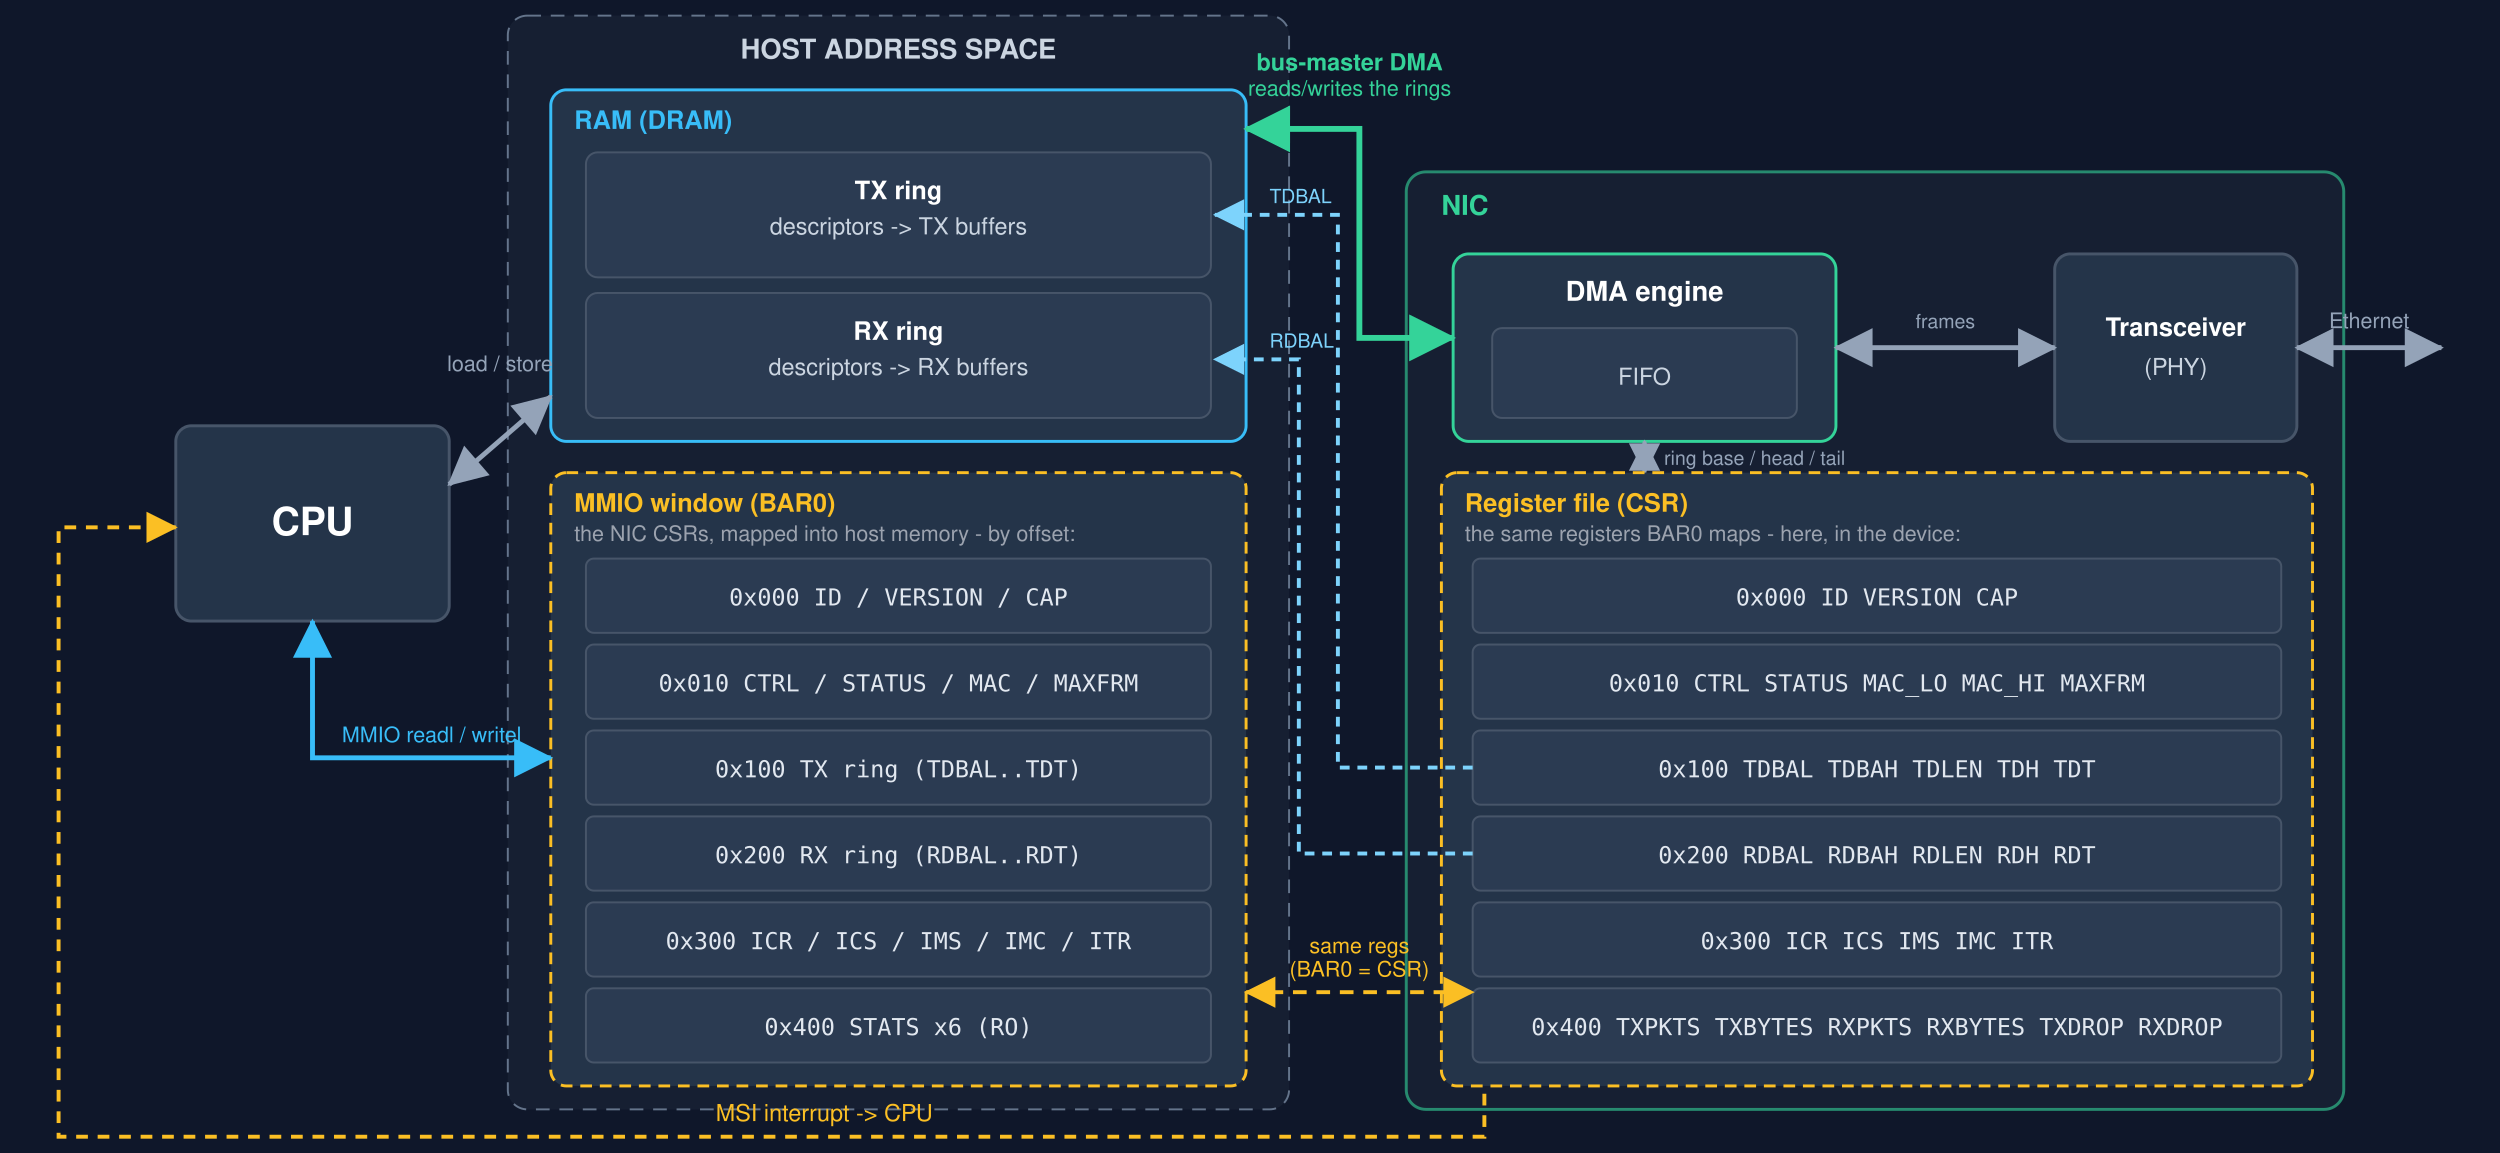
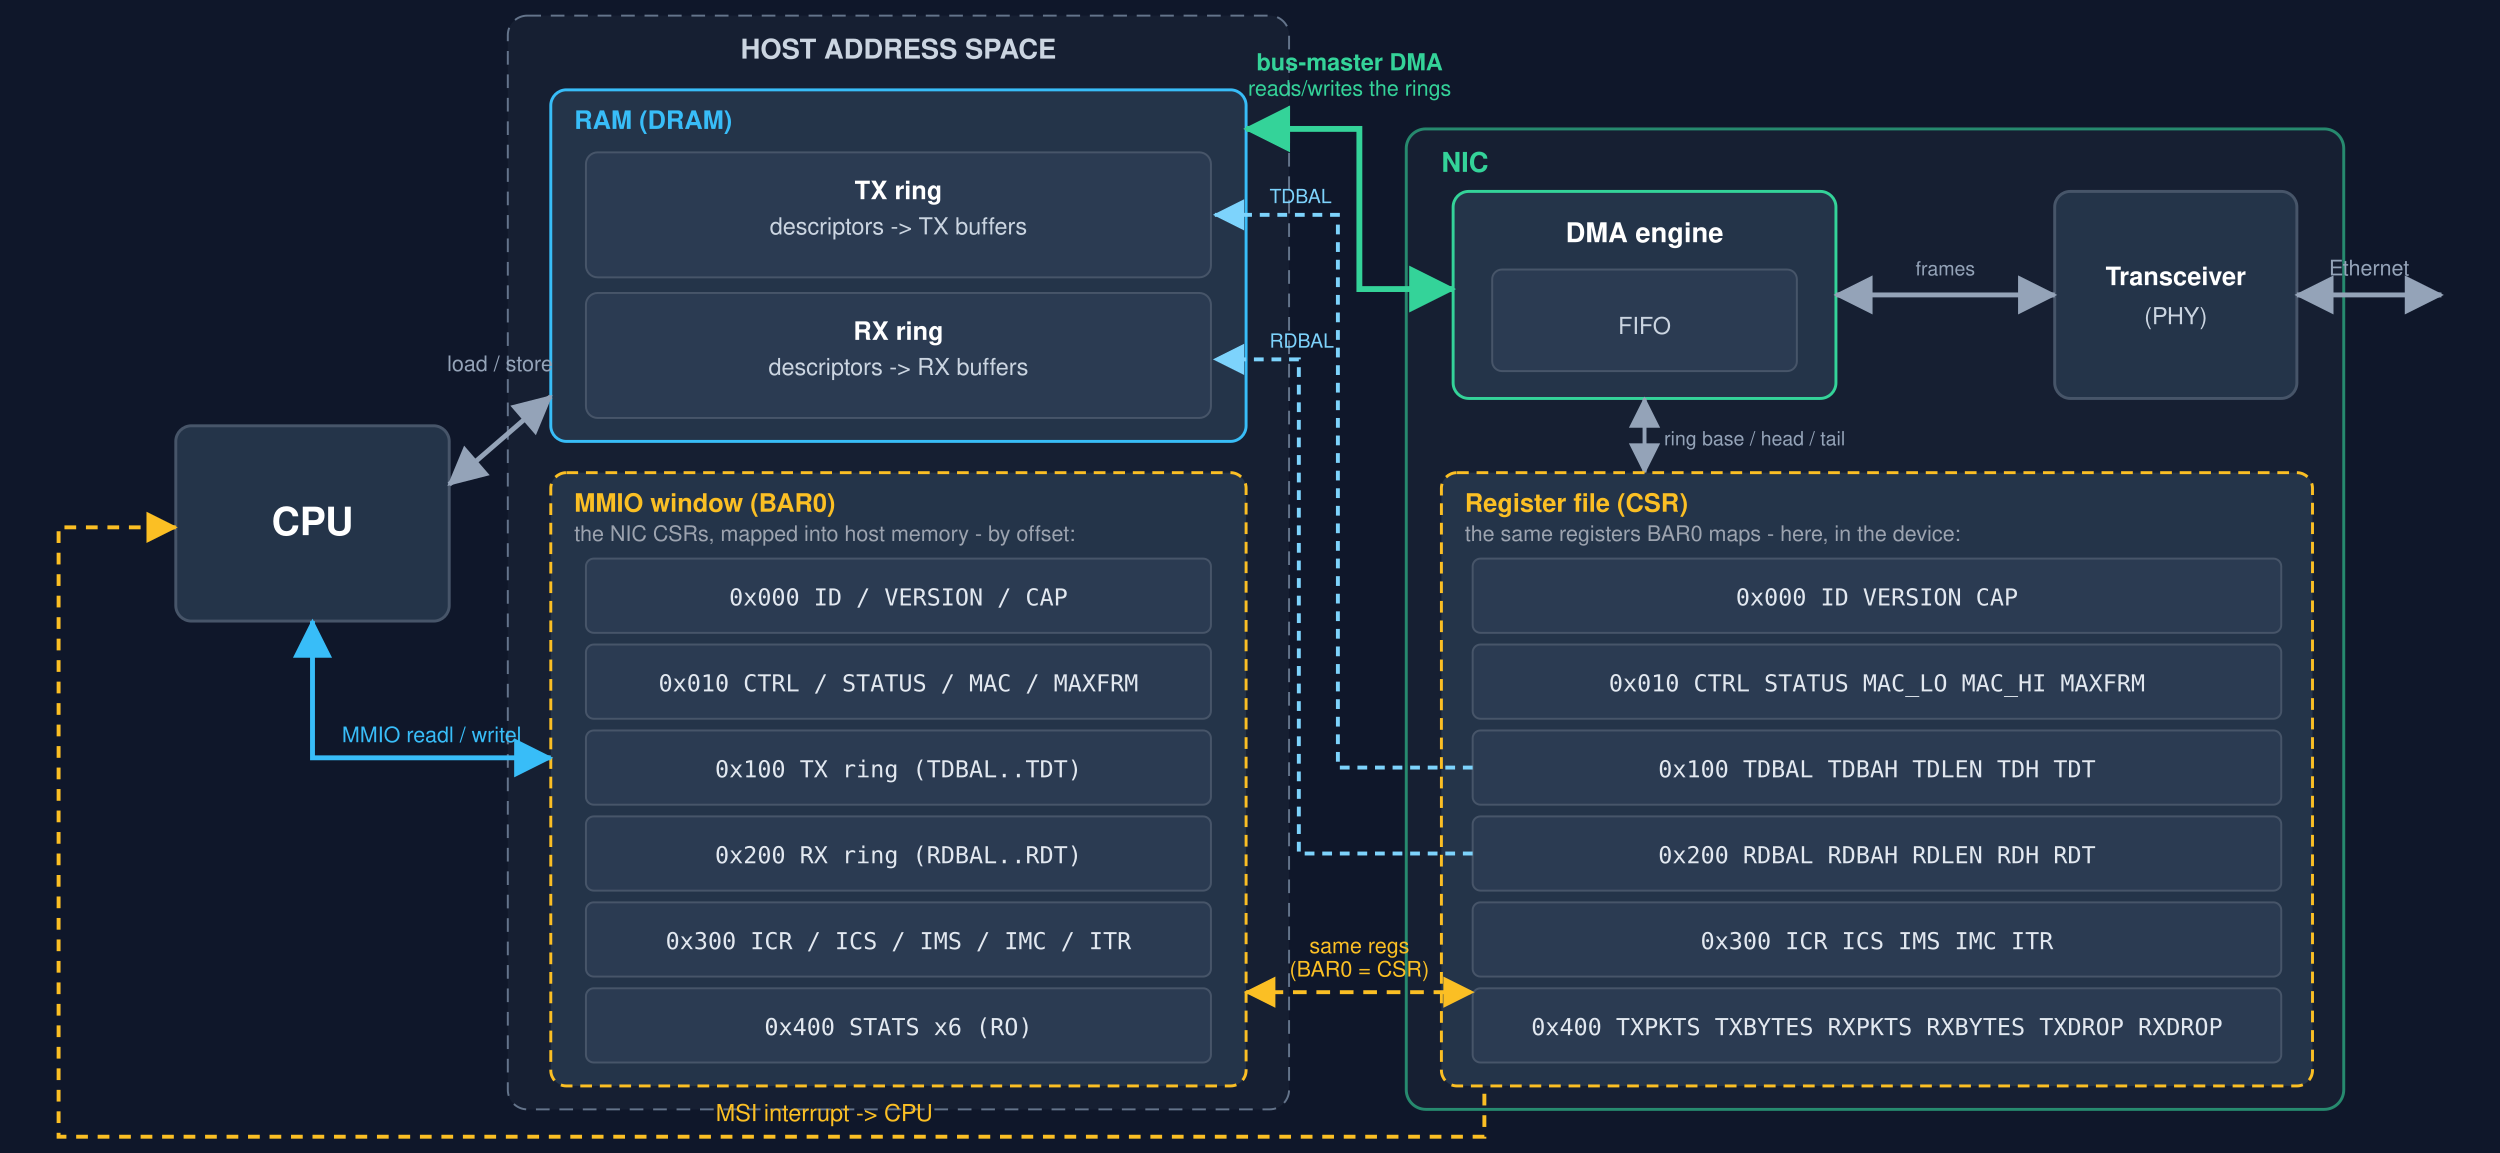
<svg xmlns="http://www.w3.org/2000/svg" viewBox="-60 52 1280 590" width="1280" height="590" font-family="Segoe UI, Helvetica, Arial, sans-serif" role="img" aria-label="The CPU accesses RAM directly and the NIC registers through the BAR0 MMIO window; the same registers are the device's CSR file; the NIC DMA engine reads and writes the rings in RAM; the transceiver drives the wire">
  <defs>
    <marker id="hg" markerWidth="10" markerHeight="10" refX="7.5" refY="4" orient="auto-start-reverse">
      <path d="M0,0 L8,4 L0,8 z" fill="#94a3b8" />
    </marker>
    <marker id="hb" markerWidth="10" markerHeight="10" refX="7.5" refY="4" orient="auto-start-reverse">
      <path d="M0,0 L8,4 L0,8 z" fill="#38bdf8" />
    </marker>
    <marker id="hgr" markerWidth="10" markerHeight="10" refX="7.5" refY="4" orient="auto-start-reverse">
      <path d="M0,0 L8,4 L0,8 z" fill="#34d399" />
    </marker>
    <marker id="ha" markerWidth="10" markerHeight="10" refX="7.5" refY="4" orient="auto-start-reverse">
      <path d="M0,0 L8,4 L0,8 z" fill="#fbbf24" />
    </marker>
    <marker id="hc" markerWidth="10" markerHeight="10" refX="7.5" refY="4" orient="auto">
      <path d="M0,0 L8,4 L0,8 z" fill="#7dd3fc" />
    </marker>
  </defs>
  <rect x="-60" y="0" width="1280" height="650" fill="#0f172a" />
  <rect x="30" y="270" width="140" height="100" rx="8" fill="#243449" stroke="#475569" stroke-width="1.5" />
  <text x="100" y="326" text-anchor="middle" fill="#fff" font-size="20" font-weight="700">CPU</text>
  <rect x="200" y="60" width="400" height="560" rx="10" fill="#1e293b" fill-opacity="0.5" stroke="#64748b" stroke-dasharray="7 5" />
  <text x="400" y="82" text-anchor="middle" fill="#cbd5e1" font-size="14" font-weight="700">HOST ADDRESS SPACE</text>
  <rect x="222" y="98" width="356" height="180" rx="8" fill="#243449" stroke="#38bdf8" stroke-width="1.5" />
  <text x="234" y="118" fill="#38bdf8" font-size="13" font-weight="700">RAM (DRAM)</text>
  <rect x="240" y="130" width="320" height="64" rx="6" fill="#2b3b52" stroke="#475569" />
  <text x="400" y="154" text-anchor="middle" fill="#fff" font-size="13" font-weight="700">TX ring</text>
  <text x="400" y="172" text-anchor="middle" fill="#cbd5e1" font-size="12">descriptors -&gt; TX buffers</text>
  <rect x="240" y="202" width="320" height="64" rx="6" fill="#2b3b52" stroke="#475569" />
  <text x="400" y="226" text-anchor="middle" fill="#fff" font-size="13" font-weight="700">RX ring</text>
  <text x="400" y="244" text-anchor="middle" fill="#cbd5e1" font-size="12">descriptors -&gt; RX buffers</text>
  <rect x="222" y="294" width="356" height="314" rx="8" fill="#243449" stroke="#fbbf24" stroke-width="1.5" stroke-dasharray="6 4" />
  <text x="234" y="314" fill="#fbbf24" font-size="13" font-weight="700">MMIO window (BAR0)</text>
  <text x="234" y="329" fill="#9ca3af" font-size="11">the NIC CSRs, mapped into host memory - by offset:</text>
  <g font-family="monospace" font-size="12" text-anchor="middle" fill="#e2e8f0">
    <rect x="240" y="338" width="320" height="38" rx="4" fill="#2b3b52" stroke="#475569" />
    <text x="400" y="362">0x000  ID / VERSION / CAP</text>
    <rect x="240" y="382" width="320" height="38" rx="4" fill="#2b3b52" stroke="#475569" />
    <text x="400" y="406">0x010  CTRL / STATUS / MAC / MAXFRM</text>
    <rect x="240" y="426" width="320" height="38" rx="4" fill="#2b3b52" stroke="#475569" />
    <text x="400" y="450">0x100  TX ring (TDBAL..TDT)</text>
    <rect x="240" y="470" width="320" height="38" rx="4" fill="#2b3b52" stroke="#475569" />
    <text x="400" y="494">0x200  RX ring (RDBAL..RDT)</text>
    <rect x="240" y="514" width="320" height="38" rx="4" fill="#2b3b52" stroke="#475569" />
    <text x="400" y="538">0x300  ICR / ICS / IMS / IMC / ITR</text>
    <rect x="240" y="558" width="320" height="38" rx="4" fill="#2b3b52" stroke="#475569" />
    <text x="400" y="582">0x400  STATS x6 (RO)</text>
  </g>
-   <rect x="660" y="140" width="480" height="480" rx="10" fill="#1e293b" fill-opacity="0.5" stroke="#34d399" stroke-opacity="0.6" stroke-width="1.5" />
-   <text x="678" y="162" fill="#34d399" font-size="14" font-weight="700">NIC</text>
-   <rect x="684" y="182" width="196" height="96" rx="8" fill="#243449" stroke="#34d399" stroke-width="1.5" />
-   <text x="782" y="206" text-anchor="middle" fill="#fff" font-size="14" font-weight="700">DMA engine</text>
-   <rect x="704" y="220" width="156" height="46" rx="5" fill="#2b3b52" stroke="#475569" />
-   <text x="782" y="249" text-anchor="middle" fill="#cbd5e1" font-size="12">FIFO</text>
-   <rect x="992" y="182" width="124" height="96" rx="8" fill="#243449" stroke="#475569" stroke-width="1.5" />
-   <text x="1054" y="224" text-anchor="middle" fill="#fff" font-size="13" font-weight="700">Transceiver</text>
-   <text x="1054" y="244" text-anchor="middle" fill="#cbd5e1" font-size="12">(PHY)</text>
-   <line x1="880" y1="230" x2="992" y2="230" stroke="#94a3b8" stroke-width="2.5" marker-start="url(#hg)" marker-end="url(#hg)" />
-   <text x="936" y="220" text-anchor="middle" fill="#94a3b8" font-size="10">frames</text>
-   <line x1="782" y1="278" x2="782" y2="294" stroke="#94a3b8" stroke-width="2" marker-start="url(#hg)" marker-end="url(#hg)" />
-   <text x="792" y="290" fill="#94a3b8" font-size="10">ring base / head / tail</text>
+   <rect x="660" y="118" width="480" height="502" rx="10" fill="#1e293b" fill-opacity="0.5" stroke="#34d399" stroke-opacity="0.6" stroke-width="1.5" />
+   <text x="678" y="140" fill="#34d399" font-size="14" font-weight="700">NIC</text>
+   <rect x="684" y="150" width="196" height="106" rx="8" fill="#243449" stroke="#34d399" stroke-width="1.5" />
+   <text x="782" y="176" text-anchor="middle" fill="#fff" font-size="14" font-weight="700">DMA engine</text>
+   <rect x="704" y="190" width="156" height="52" rx="5" fill="#2b3b52" stroke="#475569" />
+   <text x="782" y="223" text-anchor="middle" fill="#cbd5e1" font-size="12">FIFO</text>
+   <rect x="992" y="150" width="124" height="106" rx="8" fill="#243449" stroke="#475569" stroke-width="1.5" />
+   <text x="1054" y="198" text-anchor="middle" fill="#fff" font-size="13" font-weight="700">Transceiver</text>
+   <text x="1054" y="218" text-anchor="middle" fill="#cbd5e1" font-size="12">(PHY)</text>
+   <line x1="880" y1="203" x2="992" y2="203" stroke="#94a3b8" stroke-width="2.5" marker-start="url(#hg)" marker-end="url(#hg)" />
+   <text x="936" y="193" text-anchor="middle" fill="#94a3b8" font-size="10">frames</text>
+   <line x1="782" y1="256" x2="782" y2="294" stroke="#94a3b8" stroke-width="2" marker-start="url(#hg)" marker-end="url(#hg)" />
+   <text x="792" y="280" fill="#94a3b8" font-size="10">ring base / head / tail</text>
  <rect x="678" y="294" width="446" height="314" rx="8" fill="#243449" stroke="#fbbf24" stroke-width="1.5" stroke-dasharray="6 4" />
  <text x="690" y="314" fill="#fbbf24" font-size="13" font-weight="700">Register file (CSR)</text>
  <text x="690" y="329" fill="#9ca3af" font-size="11">the same registers BAR0 maps - here, in the device:</text>
  <g font-family="monospace" font-size="12" text-anchor="middle" fill="#e2e8f0">
    <rect x="694" y="338" width="414" height="38" rx="4" fill="#2b3b52" stroke="#475569" />
    <text x="901" y="362">0x000  ID VERSION CAP</text>
    <rect x="694" y="382" width="414" height="38" rx="4" fill="#2b3b52" stroke="#475569" />
    <text x="901" y="406">0x010  CTRL STATUS MAC_LO MAC_HI MAXFRM</text>
    <rect x="694" y="426" width="414" height="38" rx="4" fill="#2b3b52" stroke="#475569" />
    <text x="901" y="450">0x100  TDBAL TDBAH TDLEN TDH TDT</text>
    <rect x="694" y="470" width="414" height="38" rx="4" fill="#2b3b52" stroke="#475569" />
    <text x="901" y="494">0x200  RDBAL RDBAH RDLEN RDH RDT</text>
    <rect x="694" y="514" width="414" height="38" rx="4" fill="#2b3b52" stroke="#475569" />
    <text x="901" y="538">0x300  ICR ICS IMS IMC ITR</text>
    <rect x="694" y="558" width="414" height="38" rx="4" fill="#2b3b52" stroke="#475569" />
    <text x="901" y="582">0x400  TXPKTS TXBYTES RXPKTS RXBYTES TXDROP RXDROP</text>
  </g>
  <line x1="170" y1="300" x2="222" y2="255" stroke="#94a3b8" stroke-width="2.5" marker-start="url(#hg)" marker-end="url(#hg)" />
  <text x="196" y="242" text-anchor="middle" fill="#94a3b8" font-size="11">load / store</text>
  <path d="M100,370 L100,440 L222,440" fill="none" stroke="#38bdf8" stroke-width="2.5" marker-start="url(#hb)" marker-end="url(#hb)" />
  <text x="161" y="432" text-anchor="middle" fill="#38bdf8" font-size="11">MMIO  readl / writel</text>
  <path d="M694,445 H625 V162 H562" fill="none" stroke="#7dd3fc" stroke-width="2" stroke-dasharray="5 4" marker-end="url(#hc)" />
  <path d="M694,489 H605 V236 H562" fill="none" stroke="#7dd3fc" stroke-width="2" stroke-dasharray="5 4" marker-end="url(#hc)" />
  <text x="590" y="156" fill="#7dd3fc" font-size="10">TDBAL</text>
  <text x="590" y="230" fill="#7dd3fc" font-size="10">RDBAL</text>
  <line x1="578" y1="560" x2="694" y2="560" stroke="#fbbf24" stroke-width="2" stroke-dasharray="7 5" marker-start="url(#ha)" marker-end="url(#ha)" />
  <text x="636" y="540" text-anchor="middle" fill="#fbbf24" font-size="11">same regs</text>
  <text x="636" y="552" text-anchor="middle" fill="#fbbf24" font-size="11">(BAR0 = CSR)</text>
-   <path d="M684,225 H636 V118 H578" fill="none" stroke="#34d399" stroke-width="3" marker-start="url(#hgr)" marker-end="url(#hgr)" />
+   <path d="M684,200 H636 V118 H578" fill="none" stroke="#34d399" stroke-width="3" marker-start="url(#hgr)" marker-end="url(#hgr)" />
  <text x="631" y="88" text-anchor="middle" fill="#34d399" font-size="12" font-weight="700">bus-master DMA</text>
  <text x="631" y="101" text-anchor="middle" fill="#34d399" font-size="11">reads/writes the rings</text>
  <path d="M700,612 L700,634 L-30,634 L-30,322 L30,322" fill="none" stroke="#fbbf24" stroke-width="2" stroke-dasharray="6 5" marker-end="url(#ha)" />
  <text x="362" y="626" text-anchor="middle" fill="#fbbf24" font-size="12">MSI interrupt -&gt; CPU</text>
-   <line x1="1116" y1="230" x2="1190" y2="230" stroke="#94a3b8" stroke-width="2.5" marker-start="url(#hg)" marker-end="url(#hg)" />
-   <text x="1153" y="220" text-anchor="middle" fill="#94a3b8" font-size="11">Ethernet</text>
+   <line x1="1116" y1="203" x2="1190" y2="203" stroke="#94a3b8" stroke-width="2.5" marker-start="url(#hg)" marker-end="url(#hg)" />
+   <text x="1153" y="193" text-anchor="middle" fill="#94a3b8" font-size="11">Ethernet</text>
</svg>
